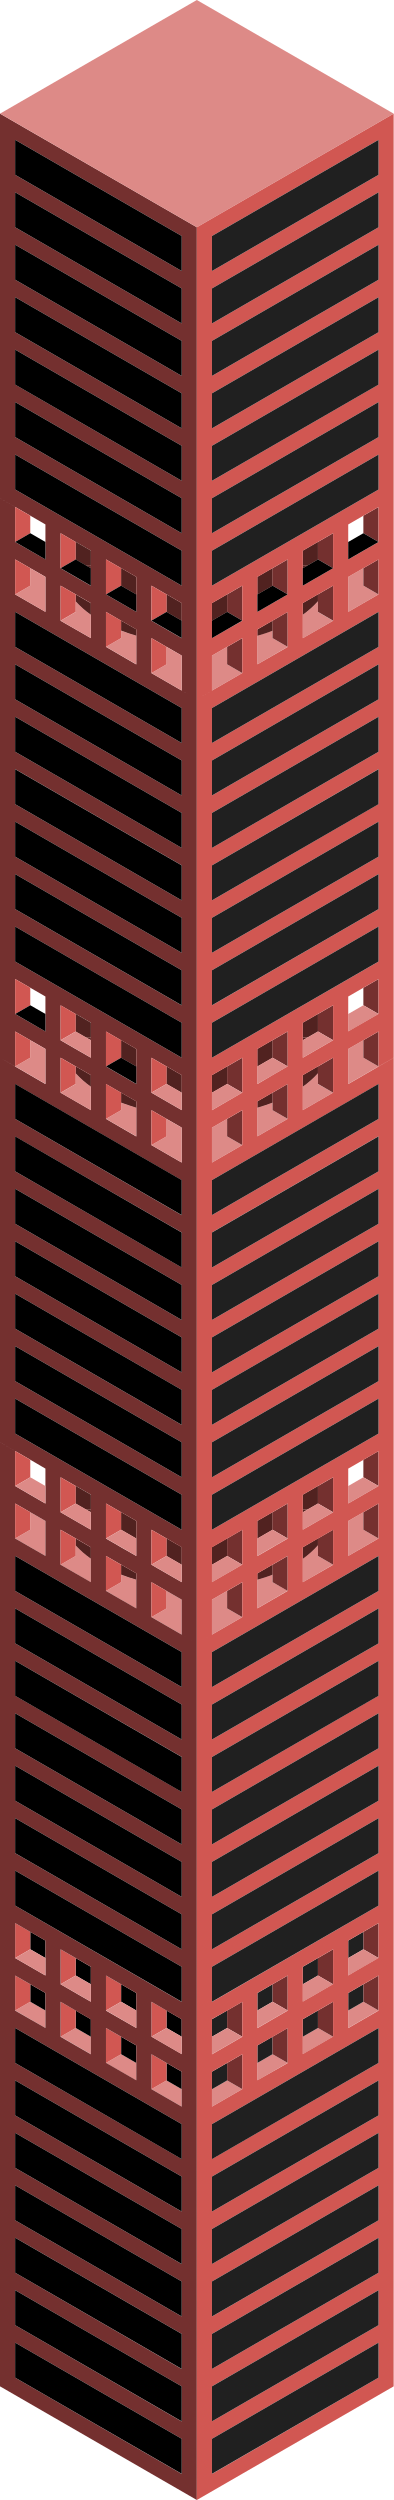
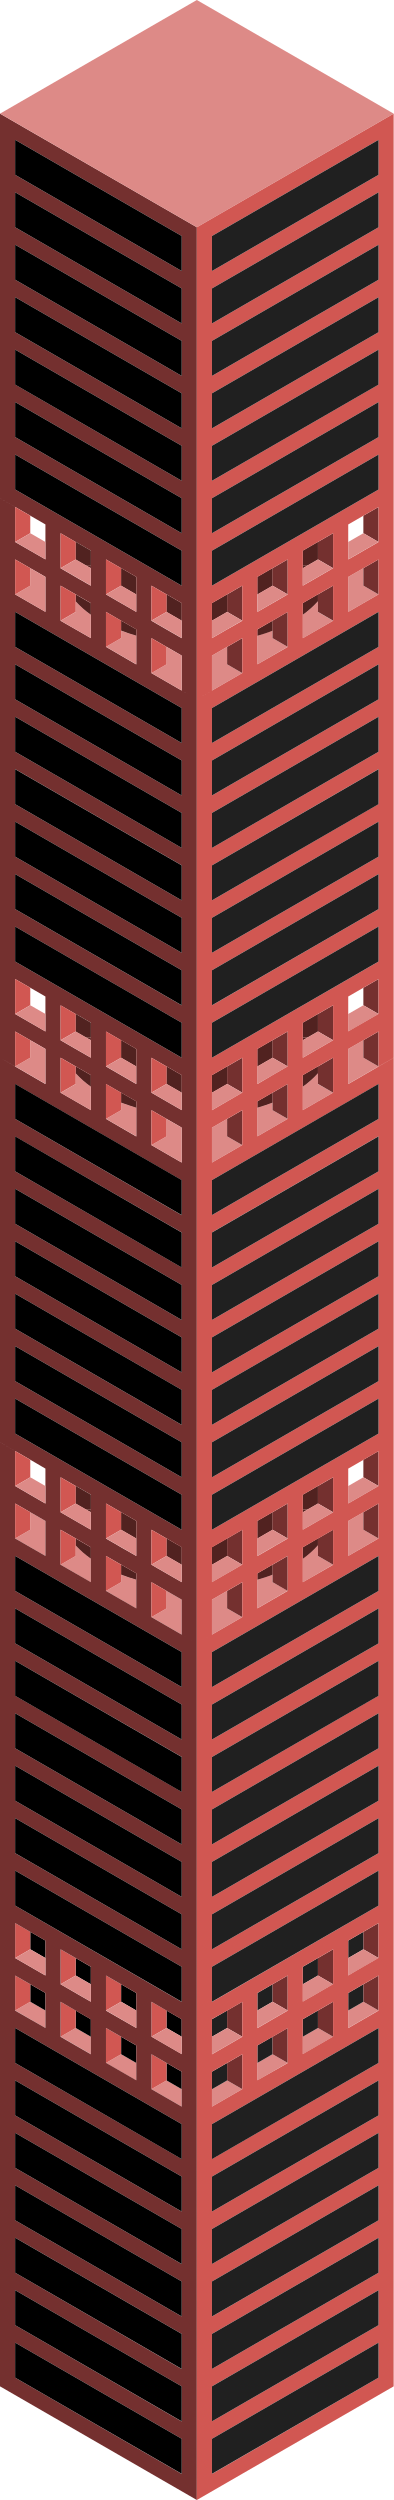
<svg xmlns="http://www.w3.org/2000/svg" xmlns:xlink="http://www.w3.org/1999/xlink" id="Layer_1" data-name="Layer 1" viewBox="0 0 130 825.61">
  <defs>
    <style>.cls-1{fill:none;}.top-prim{fill:#dd8986;}.window-R-prim{fill:#202020;}.exterior-L-prim{fill:#74302f;}.exterior-R-prim{fill:#d15752;}.top-prim{fill:#dd8a87;}.cls-2{fill:url(#linear-gradient);}.cls-3{fill:url(#linear-gradient-2);}.exterior-L-dark{fill:#512220;}.cls-4{fill:url(#linear-gradient-3);}.cls-5{fill:url(#linear-gradient-4);}.cls-6{fill:url(#linear-gradient-5);}.cls-7{fill:url(#linear-gradient-6);}.cls-8{fill:url(#linear-gradient-7);}.cls-9{fill:url(#linear-gradient-8);}.cls-10{fill:url(#linear-gradient-9);}.cls-11{fill:url(#linear-gradient-10);}.cls-12{fill:url(#linear-gradient-11);}.cls-13{fill:url(#linear-gradient-12);}.cls-14{fill:url(#linear-gradient-13);}.cls-15{fill:url(#linear-gradient-14);}.cls-16{fill:url(#linear-gradient-15);}.cls-17{fill:url(#linear-gradient-16);}.cls-18{fill:url(#linear-gradient-17);}.cls-19{fill:url(#linear-gradient-18);}.cls-20{fill:url(#linear-gradient-19);}.cls-21{fill:url(#linear-gradient-20);}.cls-22{fill:url(#linear-gradient-21);}.cls-23{fill:url(#linear-gradient-22);}.cls-24{fill:url(#linear-gradient-23);}.cls-25{fill:url(#linear-gradient-24);}</style>
    <linearGradient id="linear-gradient" x1="-2294.39" y1="756.86" x2="-2294.2" y2="756.87" gradientTransform="matrix(90, 0, 0, -24.32, 206516.09, 18894.68)" gradientUnits="userSpaceOnUse">
      <stop offset="0.01" stop-color="#918880" />
      <stop offset="0.98" stop-color="#dad7d3" />
    </linearGradient>
    <linearGradient id="linear-gradient-2" x1="-2293.5" y1="756.85" x2="-2293.31" y2="756.86" xlink:href="#linear-gradient" />
    <linearGradient id="linear-gradient-3" x1="-2293.49" y1="756.74" x2="-2293.42" y2="756.74" xlink:href="#linear-gradient" />
    <linearGradient id="linear-gradient-4" x1="-2294.38" y1="756.74" x2="-2294.33" y2="756.74" xlink:href="#linear-gradient" />
    <linearGradient id="linear-gradient-5" x1="-2294.37" y1="756.54" x2="-2293.4" y2="756.59" xlink:href="#linear-gradient" />
    <linearGradient id="linear-gradient-6" x1="-2294.37" y1="756.49" x2="-2293.39" y2="756.54" xlink:href="#linear-gradient" />
    <linearGradient id="linear-gradient-7" x1="-2294.23" y1="756.5" x2="-2294.23" y2="756.5" xlink:href="#linear-gradient" />
    <linearGradient id="linear-gradient-8" x1="-2294.38" y1="756.58" x2="-2293.4" y2="756.63" xlink:href="#linear-gradient" />
    <linearGradient id="linear-gradient-9" x1="-2293.5" y1="756.85" x2="-2293.31" y2="756.86" gradientTransform="matrix(90, 0, 0, -24.32, 206516.09, 18738.79)" xlink:href="#linear-gradient" />
    <linearGradient id="linear-gradient-10" x1="-2294.39" y1="756.86" x2="-2294.2" y2="756.87" gradientTransform="matrix(90, 0, 0, -24.32, 206516.09, 18738.79)" xlink:href="#linear-gradient" />
    <linearGradient id="linear-gradient-11" x1="-2294.38" y1="756.74" x2="-2294.33" y2="756.74" gradientTransform="matrix(90, 0, 0, -24.32, 206516.09, 18738.79)" xlink:href="#linear-gradient" />
    <linearGradient id="linear-gradient-12" x1="-2293.49" y1="756.74" x2="-2293.42" y2="756.74" gradientTransform="matrix(90, 0, 0, -24.32, 206516.09, 18738.79)" xlink:href="#linear-gradient" />
    <linearGradient id="linear-gradient-13" x1="-2294.37" y1="756.49" x2="-2293.39" y2="756.54" gradientTransform="matrix(90, 0, 0, -24.32, 206516.09, 18738.79)" xlink:href="#linear-gradient" />
    <linearGradient id="linear-gradient-14" x1="-2294.37" y1="756.54" x2="-2293.4" y2="756.59" gradientTransform="matrix(90, 0, 0, -24.32, 206516.09, 18738.79)" xlink:href="#linear-gradient" />
    <linearGradient id="linear-gradient-15" x1="-2294.38" y1="756.58" x2="-2293.4" y2="756.63" gradientTransform="matrix(90, 0, 0, -24.32, 206516.09, 18738.79)" xlink:href="#linear-gradient" />
    <linearGradient id="linear-gradient-16" x1="-2294.23" y1="756.5" x2="-2294.23" y2="756.5" gradientTransform="matrix(90, 0, 0, -24.32, 206516.09, 18738.79)" xlink:href="#linear-gradient" />
    <linearGradient id="linear-gradient-17" x1="-2294.39" y1="756.86" x2="-2294.2" y2="756.87" gradientTransform="matrix(90, 0, 0, -24.32, 206516.09, 18582.91)" xlink:href="#linear-gradient" />
    <linearGradient id="linear-gradient-18" x1="-2293.5" y1="756.85" x2="-2293.31" y2="756.86" gradientTransform="matrix(90, 0, 0, -24.32, 206516.09, 18582.91)" xlink:href="#linear-gradient" />
    <linearGradient id="linear-gradient-19" x1="-2294.38" y1="756.74" x2="-2294.33" y2="756.74" gradientTransform="matrix(90, 0, 0, -24.32, 206516.09, 18582.91)" xlink:href="#linear-gradient" />
    <linearGradient id="linear-gradient-20" x1="-2293.49" y1="756.74" x2="-2293.42" y2="756.74" gradientTransform="matrix(90, 0, 0, -24.32, 206516.09, 18582.91)" xlink:href="#linear-gradient" />
    <linearGradient id="linear-gradient-21" x1="-2294.38" y1="756.58" x2="-2293.4" y2="756.63" gradientTransform="matrix(90, 0, 0, -24.32, 206516.09, 18582.91)" xlink:href="#linear-gradient" />
    <linearGradient id="linear-gradient-22" x1="-2294.37" y1="756.49" x2="-2293.39" y2="756.54" gradientTransform="matrix(90, 0, 0, -24.32, 206516.09, 18582.91)" xlink:href="#linear-gradient" />
    <linearGradient id="linear-gradient-23" x1="-2294.37" y1="756.54" x2="-2293.4" y2="756.59" gradientTransform="matrix(90, 0, 0, -24.32, 206516.09, 18582.91)" xlink:href="#linear-gradient" />
    <linearGradient id="linear-gradient-24" x1="-2294.23" y1="756.5" x2="-2294.23" y2="756.5" gradientTransform="matrix(90, 0, 0, -24.32, 206516.09, 18582.91)" xlink:href="#linear-gradient" />
  </defs>
  <polygon class="cls-1" points="10 187.63 10 187.63 10 187.64 10 187.63" />
  <polygon class="cls-1" points="120 326.2 115 329.09 115 334.86 120 331.98 120 326.2" />
  <polygon class="cls-1" points="117.03 339.47 120 337.75 120 337.75 117.03 339.47" />
  <polygon class="cls-1" points="110 487.86 113.8 485.66 110 487.86 110 487.86" />
  <polygon class="cls-1" points="120 187.63 120 187.63 120 187.64 120 187.63" />
  <polygon class="cls-1" points="110 176.09 113.78 173.91 110 176.09 110 176.09" />
  <polygon class="cls-1" points="5 167.43 0 164.54 5 167.43 5 167.43" />
  <polygon class="cls-1" points="10 343.52 10 343.52 10 343.53 10 343.52" />
  <polygon class="cls-1" points="13.06 183.63 15 184.75 15 184.75 13.06 183.63" />
  <polygon class="cls-1" points="120 499.4 120 499.4 120 499.41 120 499.4" />
  <polygon class="cls-1" points="15 178.98 15 173.2 10 170.31 10 176.09 15 178.98" />
  <polygon class="cls-1" points="125 479.2 130 476.31 125 479.2 125 479.2" />
  <polygon class="cls-1" points="120 482.08 115 484.97 115 490.75 120 487.86 120 482.08" />
  <polygon class="cls-1" points="110 331.98 110 331.98 113.78 329.8 110 331.98" />
  <polygon class="cls-1" points="115 496.52 117.06 495.33 115 496.52 115 496.52" />
  <polygon class="cls-1" points="120 343.52 120 343.52 120 343.53 120 343.52" />
  <polygon class="cls-1" points="125 167.43 130 164.54 125 167.43 125 167.43" />
  <polygon class="cls-1" points="115 184.75 116.94 183.63 115 184.75 115 184.75" />
  <polygon class="cls-1" points="120 170.31 115 173.2 115 178.98 120 176.09 120 170.31" />
  <polygon class="cls-1" points="5 479.2 0 476.31 5 479.2 5 479.2" />
  <polygon class="cls-1" points="16.23 329.8 20 331.98 20 331.98 16.23 329.8" />
  <polygon class="cls-1" points="10 499.4 10 499.4 10 499.41 10 499.4" />
  <polygon class="cls-1" points="16.23 173.91 20 176.09 20 176.09 16.23 173.91" />
  <polygon class="cls-1" points="15 490.75 15 484.97 10 482.08 10 487.86 15 490.75" />
  <polygon class="cls-1" points="12.94 495.33 15 496.52 15 496.52 12.94 495.33" />
  <polygon class="cls-1" points="10 337.75 12.97 339.47 10 337.75 10 337.75" />
  <polygon class="cls-1" points="16.2 485.66 20 487.86 20 487.86 16.2 485.66" />
  <polygon class="cls-1" points="15 334.86 15 329.09 10 326.2 10 331.98 15 334.86" />
  <polygon class="top-prim" points="60 689.94 55 687.05 55 687.05 50 689.93 60 695.7 60 689.94" />
  <polygon class="top-prim" points="45 681.27 40 678.39 40 678.39 35 681.27 45 687.04 45 681.27" />
  <polygon class="top-prim" points="5 663.95 15 669.72 15 663.95 10 661.06 5 663.95" />
  <polygon class="top-prim" points="115 663.95 115 669.72 125 663.95 120 661.06 115 663.95" />
  <polygon class="top-prim" points="90 678.39 85 681.27 85 687.04 95 681.27 90 678.39 90 678.39" />
  <polygon class="top-prim" points="105 669.72 100 672.61 100 678.38 110 672.61 105 669.73 105 669.72" />
  <polygon class="top-prim" points="75 687.05 75 687.05 70 689.94 70 695.7 80 689.93 75 687.05" />
  <polygon class="top-prim" points="30 672.61 25 669.72 25 669.73 20 672.61 30 678.38 30 672.61" />
  <polygon class="window-R-prim" points="120 637.97 115 640.86 115 646.63 120 643.74 120 637.97" />
  <polygon class="window-R-prim" points="115 652.4 116.94 651.28 115 652.4 115 652.4" />
  <polygon class="window-R-prim" points="75 663.96 70 666.84 70 672.61 75 669.73 75 663.96" />
  <polygon class="window-R-prim" points="100 661.06 103.97 658.77 100 661.06 100 661.06" />
  <polygon class="window-R-prim" points="105 663.96 100 666.84 100 672.61 105 669.72 105 663.96" />
  <polygon class="window-R-prim" points="105 646.63 100 649.52 100 655.29 105 652.4 105 646.63" />
  <polygon class="window-R-prim" points="90 655.29 85 658.18 85 663.95 90 661.06 90 655.29" />
  <polygon class="window-R-prim" points="75 681.28 70 684.16 70 689.94 75 687.05 75 681.28" />
  <polygon class="window-R-prim" points="120 661.06 120 655.29 115 658.18 115 663.95 120 661.06 120 661.06" />
  <polygon class="window-R-prim" points="90 678.39 90 672.62 85 675.5 85 681.27 90 678.39" />
  <polygon points="15 652.4 15 652.4 13.06 651.28 15 652.4" />
  <polygon points="15 646.63 15 640.86 10 637.97 10 643.74 15 646.63" />
  <polygon points="45 681.27 45 675.5 40 672.62 40 678.39 45 681.27" />
  <polygon points="10 661.06 15 663.95 15 658.18 10 655.29 10 661.06 10 661.06" />
  <polygon points="60 689.94 60 684.16 55 681.28 55 687.05 60 689.94" />
  <polygon points="55 663.96 55 669.73 60 672.61 60 666.84 55 663.96" />
  <polygon points="30 672.61 30 666.84 25 663.96 25 669.72 30 672.61" />
  <polygon points="30 661.06 30 661.06 26.03 658.77 30 661.06" />
  <polygon points="45 663.95 45 658.18 40 655.29 40 661.06 45 663.95" />
  <polygon points="30 655.29 30 649.52 25 646.63 25 652.4 30 655.29" />
  <polygon class="exterior-L-prim" points="75 687.05 80 689.93 80 689.93 80 678.39 75 681.28 75 687.05 75 687.05" />
  <polygon class="exterior-L-prim" points="80 672.61 80 672.61 80 661.07 75 663.96 75 669.73 80 672.61" />
  <polygon class="exterior-R-prim" points="55 687.05 55 681.28 50 678.39 50 689.93 50 689.93 55 687.05 55 687.05" />
  <polygon class="exterior-R-prim" points="55 663.96 50 661.07 50 672.61 50 672.61 55 669.73 55 663.96" />
  <polygon class="exterior-L-prim" points="90 678.39 95 681.27 95 681.27 95 669.73 90 672.62 90 678.39 90 678.39" />
  <polygon class="exterior-L-prim" points="95 652.41 90 655.29 90 661.06 95 663.95 95 663.95 95 652.41" />
  <polygon class="exterior-R-prim" points="40 678.39 40 672.62 35 669.73 35 681.27 35 681.27 40 678.39 40 678.39" />
  <polygon class="exterior-R-prim" points="40 655.29 35 652.41 35 663.95 35 663.95 40 661.06 40 655.29" />
  <polygon class="exterior-L-prim" points="110 661.07 105 663.96 105 669.72 105 669.73 110 672.61 110 672.61 110 661.07" />
  <polygon class="exterior-L-prim" points="110 643.75 105 646.63 105 652.4 110 655.29 110 655.29 110 643.75" />
  <polygon class="exterior-R-prim" points="25 669.72 25 663.96 20 661.07 20 672.61 20 672.61 25 669.73 25 669.72" />
  <polygon class="exterior-R-prim" points="25 646.63 20 643.75 20 655.29 20 655.29 25 652.4 25 646.63" />
  <polygon class="exterior-L-prim" points="125 635.09 120 637.97 120 643.74 125 646.63 125 646.63 125 635.09" />
  <polygon class="exterior-L-prim" points="125 652.41 120 655.29 120 661.06 120 661.06 125 663.95 125 663.95 125 652.41" />
  <polygon class="exterior-R-prim" points="10 661.06 10 661.06 10 655.29 5 652.41 5 663.95 5 663.95 10 661.06" />
  <polygon class="exterior-R-prim" points="10 637.97 5 635.09 5 646.63 5 646.63 10 643.74 10 637.97" />
  <polygon class="top-prim" points="10 505.18 5 508.07 16.2 514.53 15 513.84 15 502.29 10 499.4 10 499.41 10 505.18" />
  <polygon class="top-prim" points="60 528.27 55 525.39 55 531.16 50 534.05 65 542.71 60 539.82 60 528.27" />
  <path class="top-prim" d="M90,522.5V520c-1.6.62-3.27,1.17-5,1.67v9.48l-3.78,2.18,13.78-8Z" />
  <polygon class="top-prim" points="115 496.52 115 496.52 115 496.52 115 496.52 115 496.52" />
  <path class="top-prim" d="M25,510.3v3.54l-5,2.89L32.5,524,30,522.5v-7.77A30.1,30.1,0,0,1,25,510.3Z" />
  <polygon class="top-prim" points="113.8 514.53 125 508.07 120 505.18 120 499.41 120 499.4 115 502.29 115 513.84 113.8 514.53" />
  <path class="top-prim" d="M110,516.73l-5-2.89V510.3a30.1,30.1,0,0,1-5,4.43v7.77L97.5,524Z" />
  <polygon class="top-prim" points="15 496.52 15 496.52 15 496.52 15 496.52 15 496.52" />
  <polygon class="top-prim" points="75 531.16 75 525.39 70 528.27 70 539.82 65 542.71 80 534.05 75 531.16" />
  <path class="top-prim" d="M40,522.5l-5,2.89,13.78,8L45,531.16v-9.48c-1.73-.5-3.4-1-5-1.67Z" />
  <path class="exterior-L-prim" d="M65,698.59V542.71l-15-8.66h0V522.5l5,2.89,5,2.88v11.55l5,2.89V230.94l-15-8.66h0V210.73l5,2.89,5,2.88v11.55l5,2.89V75.05L0,37.53v127l5,2.89,5,2.88,5,2.89v11.55h0l-1.94-1.12L5,179H5V167.43l-5-2.89V349.3l5,2.88V340.64l5,2.88h0l5,2.88V358L0,349.3v127l5,2.89,5,2.88L15,485v11.55h0l-2.06-1.19L5,490.75H5V479.2l-5-2.89V788.08l65,37.53Zm-45-26V661.07L25,664l5,2.89v11.54l-10-5.77Zm-15-26V635.09L10,638l5,2.89V652.4h0l-1.94-1.12L5,646.63Zm55,31.76-10-5.78h0V661.07L55,664l5,2.88v11.55ZM35,664V652.41l5,2.89,5,2.88v11.55L35,664Zm25-2.89L5,629.31V617.76l55,31.76Zm-40-5.77V643.75l5,2.88,5,2.89v11.54h0l-4-2.29-6-3.48Zm15,26V669.73l5,2.89,5,2.88V687l-10-5.77Zm15,8.66V678.39l5,2.89,5,2.88V695.7l-10-5.77ZM60,632.2v11.54L5,612V600.44Zm0-52v11.54L5,560V548.48ZM5,542.71V531.16l55,31.76v11.54Zm55,54.85V609.1L5,577.35V565.8Zm0,17.32v11.54L5,594.67V583.12Zm0-69.29v11.55L5,525.39V513.84ZM20,516.73h0V505.18l5,2.88L30,511V522.5m5,2.89h0V513.84l5,2.89,5,2.88v11.55M35,496.52l5,2.89,5,2.88v11.55h0L40,511l-1-.6-4-2.29h0V496.52m25,20.21v5.77h0l-5-2.88-3-1.72-2-1.17h0V505.18l-1.22-.71,1.22.71,5,2.89L60,511ZM50,378.16V366.62l5,2.89,5,2.88v11.54M35,369.5V358l5,2.89,5,2.88v11.55M20,332h0l5,2.88h0l5,2.89V349.3L26,347l-1-.57-5-2.89h0V332m15,8.66,5,2.89,5,2.88V358l-6-3.48-4-2.3h0V340.64m25,20.2v5.78L52,362l-2-1.14h0V349.3l-1.2-.69,1.2.69,5,2.89,5,2.88Zm0-11.54L5,317.54V306l55,31.76Zm0-28.87V332L5,300.22V288.67ZM5,282.9V271.35l55,31.76v11.54Zm55,14.43L5,265.58V254l55,31.76Zm0-28.86V280L5,248.26V236.71ZM5,230.94V219.39l55,31.76v11.54Zm55,2.89v11.54L5,213.62V202.07ZM20,205h0V193.41l5,2.88,5,2.89v11.55m5,2.89h0V202.07L40,205l5,2.88v11.55M35,196.3V184.75l-2.5-1.45,2.5,1.45,5,2.89,5,2.88v11.55h0l-5-2.88-1-.56-4-2.33ZM60,205v5.77h0l-5-2.88-2.94-1.7L50,205h0V193.41l-1.22-.71,1.22.71,5,2.89,5,2.88ZM5,46.19,60,77.94V89.49L5,57.73ZM5,63.51,60,95.26v11.55L5,75.05ZM5,80.83l55,31.75v11.55L5,92.37ZM5,98.15,60,129.9v11.55L5,109.7Zm0,17.32,55,31.75v11.55L5,127Zm0,17.32,55,31.75v11.55L5,144.34Zm0,28.87V150.11l55,31.75v11.55Zm15,14.43h0L25,179h0l5,2.89v11.55h0l-4-2.29-6-3.48h0V176.09M5,184.75l5,2.88h0l5,2.88v11.55l1.2.69L5,196.3H5Zm8,154.72-3-1.72-5-2.88H5V323.32l5,2.88,5,2.89v11.55Zm7,21.37V349.3l5,2.88,5,2.89v11.55M5,358l55,31.75v11.55L5,369.5Zm0,17.32L60,407v11.55L5,386.82ZM5,392.6l55,31.75V435.9L5,404.14Zm0,17.32,55,31.75v11.55L5,421.46Zm0,17.32L60,459v11.55L5,438.78Zm0,17.32,55,31.75v11.55L5,456.11Zm0,28.87V461.88l55,31.75v11.55Zm15,14.43h0l5,2.88h0l5,2.89v11.55h0l-4.06-2.34L20,499.41h0V487.86M5,508.07H5V496.52l5,2.88h0l5,2.88v11.55M5,652.41l5,2.88,5,2.89v11.54L5,664H5ZM60,817,5,785.2V773.65L60,805.4Zm0-17.32L5,767.87V756.33l55,31.75Zm0-17.32L5,750.55V739l55,31.75ZM60,765,5,733.23V721.69l55,31.75Zm0-17.32L5,715.91V704.37l55,31.75Zm0-17.32L5,698.59V687.05L60,718.8ZM60,713,5,681.27V669.73l55,31.75Z" />
  <polygon class="top-prim" points="80 672.61 80 672.61 75 669.73 70 672.61 70 678.39 80 672.61" />
  <polygon class="top-prim" points="100 655.29 100 661.06 103.97 658.77 110 655.29 110 655.29 105 652.4 100 655.29" />
  <polygon class="top-prim" points="85 663.95 85 669.73 95 663.95 95 663.95 90 661.06 85 663.95" />
  <polygon class="top-prim" points="115 646.63 115 652.4 116.94 651.28 125 646.63 125 646.63 120 643.74 115 646.63" />
  <polygon class="top-prim" points="50 672.61 50 672.61 60 678.39 60 672.61 55 669.73 50 672.61" />
  <polygon class="top-prim" points="26.03 658.77 30 661.06 30 655.29 25 652.4 20 655.29 20 655.29 26.03 658.77" />
  <polygon class="top-prim" points="45 669.73 45 663.95 40 661.06 35 663.95 35 663.95 45 669.73" />
  <polygon class="top-prim" points="13.06 651.28 15 652.4 15 646.63 10 643.74 5 646.63 5 646.63 13.06 651.28" />
  <polygon class="cls-2" points="20 487.86 20 487.86 20 487.86 20 487.86" />
  <polygon class="cls-3" points="110 487.86 110 487.86 110 487.86 110 487.86" />
  <path class="top-prim" d="M40,520c1.6.62,3.27,1.17,5,1.67v-2.07l-5-2.88Z" />
  <path class="exterior-L-dark" d="M40,520c1.6.62,3.27,1.17,5,1.67v-2.07l-5-2.88Z" />
  <polygon class="top-prim" points="45 508.07 45 502.29 40 499.4 40 505.18 45 508.07" />
  <polygon class="exterior-L-dark" points="45 508.07 45 502.29 40 499.4 40 505.18 45 508.07" />
  <polygon class="top-prim" points="55 519.62 60 522.5 60 522.5 55 519.62 55 519.62" />
  <polygon class="exterior-L-dark" points="55 519.62 60 522.5 60 522.5 55 519.62 55 519.62" />
  <polygon class="top-prim" points="75 508.07 70 510.95 70 516.73 75 513.84 75 508.07" />
  <polygon class="exterior-L-dark" points="75 508.07 70 510.95 70 516.73 75 513.84 75 508.07" />
  <polygon class="top-prim" points="55 513.84 60 516.73 60 510.95 55 508.07 55 513.84" />
  <polygon class="exterior-L-dark" points="55 513.84 60 516.73 60 510.95 55 508.07 55 513.84" />
  <polygon class="top-prim" points="90 499.4 85 502.29 85 508.07 90 505.18 90 499.4" />
  <polygon class="exterior-L-dark" points="90 499.4 85 502.29 85 508.07 90 505.18 90 499.4" />
  <path class="top-prim" d="M30,514.73V511l-5-2.89v2.24A30.1,30.1,0,0,0,30,514.73Z" />
  <path class="exterior-L-dark" d="M30,514.73V511l-5-2.89v2.24A30.1,30.1,0,0,0,30,514.73Z" />
  <polygon class="top-prim" points="40 510.95 45 513.84 45 513.84 40 510.95 40 510.95" />
  <polygon class="exterior-L-dark" points="40 510.95 45 513.84 45 513.84 40 510.95 40 510.95" />
  <polygon class="top-prim" points="85 513.84 85 513.84 90 510.95 90 510.95 85 513.84" />
  <polygon class="exterior-L-dark" points="85 513.84 85 513.84 90 510.95 90 510.95 85 513.84" />
  <polygon class="top-prim" points="70 522.5 70 522.5 75 519.62 75 519.62 70 522.5" />
  <polygon class="exterior-L-dark" points="70 522.5 70 522.5 75 519.62 75 519.62 70 522.5" />
  <polygon class="top-prim" points="48.77 504.47 50 505.18 50 505.18 48.77 504.47" />
  <path class="top-prim" d="M90,516.73l-5,2.88v2.07c1.73-.5,3.4-1,5-1.67Z" />
  <path class="exterior-L-dark" d="M90,516.73l-5,2.88v2.07c1.73-.5,3.4-1,5-1.67Z" />
  <path class="top-prim" d="M105,510.3v-2.24L100,511v3.78A30.1,30.1,0,0,0,105,510.3Z" />
  <path class="exterior-L-dark" d="M105,510.3v-2.24L100,511v3.78A30.1,30.1,0,0,0,105,510.3Z" />
  <polygon class="top-prim" points="81.22 504.47 80 505.18 80 505.18 81.22 504.47" />
  <polygon class="exterior-L-dark" points="81.22 504.47 80 505.18 80 505.18 81.22 504.47" />
  <polygon class="top-prim" points="100 505.18 104.06 502.84 100 505.18 100 505.18" />
  <polygon class="exterior-L-dark" points="100 505.18 104.06 502.84 100 505.18 100 505.18" />
  <polygon class="top-prim" points="30 499.41 30 498.41 28.27 498.41 30 499.41" />
  <polygon class="exterior-L-dark" points="30 499.41 30 498.41 28.27 498.41 30 499.41" />
  <polygon class="top-prim" points="30 505.18 30 505.18 25.94 502.84 30 505.18" />
  <polygon class="exterior-L-dark" points="30 505.18 30 505.18 25.94 502.84 30 505.18" />
  <polygon class="top-prim" points="100 498.41 100 499.41 101.73 498.41 100 498.41" />
  <polygon class="exterior-L-dark" points="100 498.41 100 499.41 101.73 498.41 100 498.41" />
  <polygon class="cls-4" points="105 490.75 105 490.75 105 490.75 105 490.75" />
  <polygon class="exterior-L-dark" points="105 490.75 105 490.75 105 490.75 105 490.75" />
  <polygon class="cls-5" points="25 490.75 25 490.75 25 490.75 25 490.75" />
  <polygon class="exterior-L-dark" points="25 490.75 25 490.75 25 490.75 25 490.75" />
  <polygon class="top-prim" points="105 496.52 105 490.75 105 490.75 100 493.63 100 498.41 101.73 498.41 105 496.52" />
  <polygon class="cls-6" points="105 496.52 105 490.75 105 490.75 100 493.63 100 498.41 101.73 498.41 105 496.52" />
  <polygon class="exterior-L-dark" points="105 496.52 105 490.75 105 490.75 100 493.63 100 498.41 101.73 498.41 105 496.52" />
  <polygon class="top-prim" points="95 496.52 95 496.52 97.5 495.07 95 496.52" />
  <polygon class="cls-7" points="95 496.52 95 496.52 97.5 495.07 95 496.52" />
  <polygon class="exterior-L-dark" points="95 496.52 95 496.52 97.5 495.07 95 496.52" />
  <line class="top-prim" x1="35" y1="496.52" x2="35" y2="496.52" />
  <line class="cls-8" x1="35" y1="496.52" x2="35" y2="496.52" />
  <line class="exterior-L-dark" x1="35" y1="496.52" x2="35" y2="496.52" />
  <polygon class="top-prim" points="25 496.52 28.27 498.41 30 498.41 30 493.63 25 490.75 25 490.75 25 496.52" />
  <polygon class="cls-9" points="25 496.52 28.27 498.41 30 498.41 30 493.63 25 490.75 25 490.75 25 496.52" />
  <polygon class="exterior-L-dark" points="25 496.52 28.27 498.41 30 498.41 30 493.63 25 490.75 25 490.75 25 496.52" />
  <polygon class="exterior-L-prim" points="80 534.05 80 534.05 80 522.5 75 525.39 75 531.16 80 534.05" />
  <polygon class="exterior-L-prim" points="75 519.62 77.97 517.9 75 519.62 75 519.62" />
  <polygon class="exterior-L-prim" points="80 516.73 80 516.73 80 505.18 80 505.18 75 508.07 75 513.84 80 516.73" />
  <polygon class="exterior-R-prim" points="55 525.39 50 522.5 50 534.05 50 534.05 55 531.16 55 525.39" />
  <polygon class="exterior-R-prim" points="52.03 517.9 55 519.62 55 519.62 52.03 517.9" />
  <polygon class="exterior-R-prim" points="55 508.07 50 505.18 50 505.18 50 516.73 50 516.73 55 513.84 55 508.07" />
  <polygon class="exterior-L-prim" points="90 522.5 95 525.39 95 525.39 95 513.84 90 516.73 90 520.01 90 522.5" />
  <polygon class="exterior-L-prim" points="90 510.95 91.03 510.36 90 510.95 90 510.95" />
  <polygon class="exterior-L-prim" points="90 499.4 90 505.18 95 508.07 95 508.07 95 496.52 95 496.52 90 499.4" />
  <polygon class="exterior-R-prim" points="40 520.01 40 516.73 35 513.84 35 525.39 35 525.39 40 522.5 40 520.01" />
  <polygon class="exterior-R-prim" points="38.97 510.36 40 510.95 40 510.95 38.97 510.36" />
  <polygon class="exterior-R-prim" points="40 499.4 35 496.52 35 496.52 35 508.07 35 508.07 40 505.18 40 499.4" />
  <polygon class="exterior-L-prim" points="105 513.84 110 516.73 110 516.73 110 505.18 105 508.06 105 510.31 105 513.84" />
  <polygon class="exterior-L-prim" points="105 490.75 105 490.75 105 496.52 110 499.41 110 499.41 110 498.41 110 487.86 110 487.86 105 490.75" />
  <polygon class="exterior-R-prim" points="25 513.84 25 510.31 25 508.06 20 505.18 20 516.73 20 516.73 25 513.84" />
  <polygon class="exterior-R-prim" points="25 496.52 25 490.75 25 490.75 20 487.86 20 487.86 20 498.41 20 499.41 20 499.41 25 496.52" />
  <polygon class="exterior-L-prim" points="120 482.08 120 487.86 125 490.75 125 490.75 125 479.2 125 479.2 120 482.08" />
  <polygon class="exterior-L-prim" points="120 505.18 125 508.07 125 508.07 125 496.52 120 499.4 120 499.41 120 505.18" />
  <polygon class="exterior-R-prim" points="5 490.75 5 490.75 10 487.86 10 482.08 5 479.2 5 479.2 5 490.75" />
  <polygon class="exterior-R-prim" points="10 505.18 10 499.41 10 499.4 5 496.52 5 508.07 5 508.07 10 505.18" />
  <polyline class="top-prim" points="60 383.93 60 372.39 55 369.51 55 375.28 50 378.16" />
  <path class="top-prim" d="M45,375.28V365.8q-2.59-.75-5-1.67v2.49l-5,2.88" />
  <path class="top-prim" d="M105,354.42a30.1,30.1,0,0,1-5,4.43v7.77l13.73-7.93L110,360.84,105,358Z" />
  <path class="top-prim" d="M90,364.13q-2.4.92-5,1.67v9.48l12.5-7.22L95,369.5l-5-2.88Z" />
  <polygon class="top-prim" points="80 378.16 75 375.28 75 369.51 70 372.39 70 383.93 81.26 377.43 80 378.16" />
  <polyline class="top-prim" points="15 357.96 15 346.41 10 343.52 10 343.53 10 349.3 5 352.18" />
  <path class="top-prim" d="M30,366.62v-7.77a30.1,30.1,0,0,1-5-4.43V358l-5,2.88" />
  <polygon class="top-prim" points="120 349.3 120 343.53 120 343.52 115 346.41 115 357.96 130 349.3 125 352.18 120 349.3" />
  <polygon class="top-prim" points="80 516.73 75 513.84 70 516.73 70 522.5 75 519.62 77.97 517.9 80 516.73 80 516.73" />
  <polygon class="top-prim" points="105 496.52 101.73 498.41 100 499.41 100 505.18 104.06 502.84 110 499.41 110 499.41 105 496.52" />
  <polygon class="top-prim" points="85 508.07 85 513.84 90 510.95 91.03 510.36 95 508.07 95 508.07 90 505.18 85 508.07" />
  <polygon class="top-prim" points="115 490.75 115 496.52 115 496.52 117.06 495.33 125 490.75 125 490.75 120 487.86 115 490.75" />
  <polygon class="top-prim" points="50 516.73 50 516.73 52.03 517.9 55 519.62 60 522.5 60 516.73 55 513.84 50 516.73" />
  <polygon class="top-prim" points="25 496.52 20 499.41 20 499.41 25.94 502.84 30 505.18 30 499.41 28.27 498.41 25 496.52" />
  <polygon class="top-prim" points="38.97 510.36 40 510.95 45 513.84 45 508.07 40 505.18 35 508.07 35 508.07 38.97 510.36" />
  <polygon class="top-prim" points="5 490.75 5 490.75 12.94 495.33 15 496.52 15 496.52 15 490.75 10 487.86 5 490.75" />
  <polygon class="cls-10" points="110 331.98 110 331.98 110 331.98 110 331.98" />
  <polygon class="cls-11" points="20 331.98 20 331.98 20 331.98 20 331.98" />
  <polygon class="top-prim" points="75 357.96 75 352.19 70 355.07 70 360.84 75 357.96" />
  <polygon class="exterior-L-dark" points="75 357.96 75 352.19 70 355.07 70 360.84 75 357.96" />
  <polygon class="top-prim" points="30 343.52 30 342.52 28.27 342.52 30 343.52" />
  <polygon class="exterior-L-dark" points="30 343.52 30 342.52 28.27 342.52 30 343.52" />
  <polygon class="top-prim" points="100 342.52 100 343.52 101.73 342.52 100 342.52" />
  <polygon class="exterior-L-dark" points="100 342.52 100 343.52 101.73 342.52 100 342.52" />
  <polygon class="top-prim" points="40 343.52 40 349.3 45 352.18 45 346.41 40 343.52" />
  <polygon class="exterior-L-dark" points="40 343.52 40 349.3 45 352.18 45 346.41 40 343.52" />
  <polygon class="top-prim" points="81.2 348.61 80 349.3 80 349.3 81.2 348.61" />
  <polygon class="exterior-L-dark" points="81.2 348.61 80 349.3 80 349.3 81.2 348.61" />
  <polygon class="top-prim" points="104.02 346.98 105 346.41 105 346.41 104.02 346.98" />
  <polygon class="exterior-L-dark" points="104.02 346.98 105 346.41 105 346.41 104.02 346.98" />
  <path class="top-prim" d="M30,358.85v-3.78l-5-2.89v2.24A30.1,30.1,0,0,0,30,358.85Z" />
  <path class="exterior-L-dark" d="M30,358.85v-3.78l-5-2.89v2.24A30.1,30.1,0,0,0,30,358.85Z" />
  <path class="top-prim" d="M105,354.42v-2.24l-5,2.89v3.78A30.1,30.1,0,0,0,105,354.42Z" />
  <path class="exterior-L-dark" d="M105,354.42v-2.24l-5,2.89v3.78A30.1,30.1,0,0,0,105,354.42Z" />
  <path class="top-prim" d="M85,365.8q2.59-.75,5-1.67v-3.28l-5,2.88Z" />
  <path class="exterior-L-dark" d="M85,365.8q2.59-.75,5-1.67v-3.28l-5,2.88Z" />
  <path class="top-prim" d="M45,365.8v-2.07l-5-2.88v3.28Q42.4,365,45,365.8Z" />
  <path class="exterior-L-dark" d="M45,365.8v-2.07l-5-2.88v3.28Q42.4,365,45,365.8Z" />
  <polygon class="top-prim" points="90 343.52 85 346.41 85 352.18 90 349.3 90 343.52" />
  <polygon class="exterior-L-dark" points="90 343.52 85 346.41 85 352.18 90 349.3 90 343.52" />
  <polygon class="top-prim" points="25 346.41 25.98 346.98 25 346.41 25 346.41" />
  <polygon class="exterior-L-dark" points="25 346.41 25.98 346.98 25 346.41 25 346.41" />
  <polygon class="top-prim" points="55 357.96 60 360.84 60 355.07 55 352.19 55 357.96" />
  <polygon class="exterior-L-dark" points="55 357.96 60 360.84 60 355.07 55 352.19 55 357.96" />
  <polygon class="cls-12" points="25 334.87 25 334.87 25 334.87 25 334.87" />
  <polygon class="exterior-L-dark" points="25 334.87 25 334.87 25 334.87 25 334.87" />
  <polygon class="cls-13" points="105 334.87 105 334.87 105 334.87 105 334.87" />
  <polygon class="exterior-L-dark" points="105 334.87 105 334.87 105 334.87 105 334.87" />
  <polygon class="top-prim" points="97.5 339.19 95 340.64 95 340.64 97.5 339.19" />
  <polygon class="cls-14" points="97.5 339.19 95 340.64 95 340.64 97.5 339.19" />
  <polygon class="exterior-L-dark" points="97.5 339.19 95 340.64 95 340.64 97.5 339.19" />
  <polygon class="top-prim" points="105 340.64 105 334.87 105 334.87 100 337.75 100 342.52 101.73 342.52 105 340.64" />
  <polygon class="cls-15" points="105 340.64 105 334.87 105 334.87 100 337.75 100 342.52 101.73 342.52 105 340.64" />
  <polygon class="exterior-L-dark" points="105 340.64 105 334.87 105 334.87 100 337.75 100 342.52 101.73 342.52 105 340.64" />
  <polygon class="top-prim" points="25 340.64 28.27 342.52 30 342.52 30 337.75 25 334.87 25 334.87 25 340.64" />
  <polygon class="cls-16" points="25 340.64 28.27 342.52 30 342.52 30 337.75 25 334.87 25 334.87 25 340.64" />
  <polygon class="exterior-L-dark" points="25 340.64 28.27 342.52 30 342.52 30 337.75 25 334.87 25 334.87 25 340.64" />
  <line class="top-prim" x1="35" y1="340.64" x2="35" y2="340.64" />
  <line class="cls-17" x1="35" y1="340.64" x2="35" y2="340.64" />
  <line class="exterior-L-dark" x1="35" y1="340.64" x2="35" y2="340.64" />
  <polygon class="exterior-L-prim" points="80 378.16 80 366.62 75 369.51 75 375.28 80 378.16" />
  <polygon class="exterior-L-prim" points="80 360.84 80 360.84 78.03 361.98 80 360.84" />
  <polygon class="exterior-L-prim" points="80 360.84 80 349.3 80 349.3 75 352.19 75 357.96 80 360.84" />
  <polygon class="exterior-R-prim" points="55 369.51 50 366.62 50 378.16 55 375.28 55 369.51" />
  <polygon class="exterior-R-prim" points="55 352.19 50 349.3 50 349.3 50 360.84 55 357.96 55 352.19" />
  <polygon class="exterior-R-prim" points="50 360.84 51.97 361.98 50 360.84 50 360.84" />
  <polygon class="exterior-L-prim" points="90 366.62 95 369.5 95 357.96 90 360.85 90 364.13 90 366.62" />
  <polygon class="exterior-L-prim" points="95 352.18 91.02 354.48 95 352.18 95 352.18" />
  <polygon class="exterior-L-prim" points="95 352.18 95 340.64 95 340.64 90 343.52 90 349.3 95 352.18" />
  <polygon class="exterior-R-prim" points="40 364.13 40 360.85 35 357.96 35 369.5 40 366.62 40 364.13" />
  <polygon class="exterior-R-prim" points="35 352.18 38.98 354.48 35 352.18 35 352.18" />
  <polygon class="exterior-R-prim" points="40 343.52 35 340.64 35 340.64 35 352.18 40 349.3 40 343.52" />
  <polygon class="exterior-L-prim" points="105 352.19 105 354.42 105 357.96 110 360.84 110 349.3 105 352.19" />
  <polygon class="exterior-L-prim" points="105 334.87 105 334.87 105 340.64 110 343.52 110 342.52 110 331.98 110 331.98 105 334.87" />
  <polygon class="exterior-L-prim" points="105 346.41 105 346.41 110 343.52 110 343.52 105 346.41" />
  <polygon class="exterior-R-prim" points="25 354.42 25 352.19 20 349.3 20 360.84 25 357.96 25 354.42" />
  <polygon class="exterior-R-prim" points="25 340.64 25 334.87 25 334.87 20 331.98 20 331.98 20 342.52 20 343.52 25 340.64" />
  <polygon class="exterior-R-prim" points="25 346.41 25 346.41 20 343.52 20 343.52 25 346.41" />
  <polygon class="exterior-L-prim" points="120 337.75 125 334.87 125 334.86 120 337.75 120 337.75" />
  <polygon class="exterior-L-prim" points="120 331.98 125 334.86 125 323.32 120 326.2 120 331.98" />
  <polygon class="exterior-L-prim" points="120 349.3 125 352.18 125 340.64 120 343.52 120 343.53 120 349.3" />
  <polygon class="exterior-R-prim" points="5 334.86 5 334.87 10 337.75 10 337.75 5 334.86" />
  <polygon class="exterior-R-prim" points="10 326.2 5 323.32 5 334.86 10 331.98 10 326.2" />
  <polygon class="exterior-R-prim" points="10 343.53 10 343.52 5 340.64 5 352.18 10 349.3 10 343.53" />
  <polygon class="top-prim" points="15 184.75 15 184.75 15 184.75 15 184.75 15 184.75" />
  <path class="top-prim" d="M30,210.73V203a30.51,30.51,0,0,1-5-4.42v3.53L20,205" />
  <path class="top-prim" d="M45,219.39v-9.48c-1.73-.5-3.4-1-5-1.67v2.49l-5,2.89" />
  <polyline class="top-prim" points="15 202.07 15 190.52 10 187.63 10 187.64 10 193.41 5 196.3" />
  <path class="top-prim" d="M110,205l-5-2.89v-3.53a30.51,30.51,0,0,1-5,4.42v7.77l-2.5,1.44Z" />
  <polygon class="top-prim" points="115 184.75 115 184.75 115 184.75 115 184.75 115 184.75" />
  <polygon class="top-prim" points="113.8 202.76 125 196.3 120 193.41 120 187.64 120 187.63 115 190.52 115 202.07 113.8 202.76" />
  <path class="top-prim" d="M90,210.73v-2.49c-1.6.62-3.27,1.17-5,1.67v9.48l-3.7,2.14L95,213.62Z" />
  <polyline class="top-prim" points="60 228.05 60 216.5 55 213.62 55 219.39 50 222.28" />
  <polygon class="top-prim" points="75 219.39 75 213.62 70 216.5 70 228.05 65 230.94 80 222.28 75 219.39" />
  <polygon class="top-prim" points="70 360.84 70 366.62 78.03 361.98 80 360.84 75 357.96 70 360.84" />
  <polygon class="top-prim" points="105 340.64 101.73 342.52 100 343.52 100 349.3 104.02 346.98 105 346.41 110 343.52 105 340.64" />
  <polygon class="top-prim" points="90 349.3 85 352.18 85 357.96 91.02 354.48 95 352.18 90 349.3" />
  <polygon class="top-prim" points="115 334.86 115 340.64 117.03 339.47 120 337.75 125 334.86 120 331.98 115 334.86" />
  <polygon class="top-prim" points="50 360.84 51.97 361.98 60 366.62 60 360.84 55 357.96 50 360.84" />
  <polygon class="top-prim" points="25 346.41 25.98 346.98 30 349.3 30 343.52 28.27 342.52 25 340.64 20 343.52 25 346.41" />
-   <polygon class="top-prim-2" points="35 352.18 38.98 354.48 45 357.96 45 352.18 40 349.3 35 352.18" />
-   <polygon class="top-prim-2" points="15 334.86 10 331.98 5 334.86 10 337.75 12.97 339.47 15 340.64 15 334.86" />
+   <polygon class="top-prim" points="35 352.18 38.98 354.48 45 357.96 45 352.18 40 349.3 35 352.18" />
+   <polygon class="top-prim" points="15 334.86 10 331.98 5 334.86 10 337.75 12.97 339.47 15 340.64 15 334.86" />
  <polygon class="cls-18" points="20 176.09 20 176.09 20 176.09 20 176.09" />
  <polygon class="cls-19" points="110 176.09 110 176.09 110 176.09 110 176.09" />
  <polygon class="top-prim" points="55 202.07 60 204.96 60 199.18 55 196.3 55 202.07" />
  <polygon class="exterior-L-dark" points="55 202.07 60 204.96 60 199.18 55 196.3 55 202.07" />
  <polygon class="top-prim" points="81.22 192.7 80 193.41 80 193.41 81.22 192.7" />
  <polygon class="exterior-L-dark" points="81.22 192.7 80 193.41 80 193.41 81.22 192.7" />
  <polygon class="top-prim" points="100 193.41 103.97 191.12 100 193.41 100 193.41" />
  <polygon class="exterior-L-dark" points="100 193.41 103.97 191.12 100 193.41 100 193.41" />
  <polygon class="top-prim" points="90 187.63 85 190.52 85 196.3 90 193.41 90 187.63" />
  <polygon class="exterior-L-dark" points="90 187.63 85 190.52 85 196.3 90 193.41 90 187.63" />
  <polygon class="top-prim" points="100 186.64 100 187.64 101.73 186.64 100 186.64" />
  <polygon class="exterior-L-dark" points="100 186.64 100 187.64 101.73 186.64 100 186.64" />
  <path class="top-prim" d="M105,198.54v-2.25l-5,2.89V203A30.51,30.51,0,0,0,105,198.54Z" />
  <path class="exterior-L-dark" d="M105,198.54v-2.25l-5,2.89V203A30.51,30.51,0,0,0,105,198.54Z" />
  <polygon class="top-prim" points="75 196.3 70 199.18 70 204.96 75 202.07 75 196.3" />
  <polygon class="exterior-L-dark" points="75 196.3 70 199.18 70 204.96 75 202.07 75 196.3" />
  <path class="top-prim" d="M30,203v-3.78l-5-2.89v2.25A30.51,30.51,0,0,0,30,203Z" />
  <path class="exterior-L-dark" d="M30,203v-3.78l-5-2.89v2.25A30.51,30.51,0,0,0,30,203Z" />
  <polygon class="top-prim" points="30 187.64 30 186.64 28.27 186.64 30 187.64" />
  <polygon class="exterior-L-dark" points="30 187.64 30 186.64 28.27 186.64 30 187.64" />
  <polygon class="top-prim" points="70 210.73 70 210.73 75 207.85 75 207.84 70 210.73" />
  <polygon class="exterior-L-dark" points="70 210.73 70 210.73 75 207.85 75 207.84 70 210.73" />
  <polygon class="top-prim" points="40 199.19 45 202.07 45 202.07 40 199.19 40 199.19" />
  <polygon class="exterior-L-dark" points="40 199.19 45 202.07 45 202.07 40 199.19 40 199.19" />
  <path class="top-prim" d="M40,208.24c1.6.62,3.27,1.17,5,1.67v-2.07L40,205Z" />
  <path class="exterior-L-dark" d="M40,208.24c1.6.62,3.27,1.17,5,1.67v-2.07L40,205Z" />
  <polygon class="top-prim" points="85 202.07 85 202.07 90 199.19 90 199.19 85 202.07" />
  <polygon class="exterior-L-dark" points="85 202.07 85 202.07 90 199.19 90 199.19 85 202.07" />
  <polygon class="top-prim" points="30 193.41 30 193.41 26.03 191.12 30 193.41" />
  <polygon class="exterior-L-dark" points="30 193.41 30 193.41 26.03 191.12 30 193.41" />
  <polygon class="top-prim" points="55 207.85 60 210.73 60 210.73 55 207.84 55 207.85" />
  <polygon class="exterior-L-dark" points="55 207.85 60 210.73 60 210.73 55 207.84 55 207.85" />
  <polygon class="top-prim" points="45 196.3 45 190.52 40 187.63 40 193.41 45 196.3" />
  <polygon class="exterior-L-dark" points="45 196.3 45 190.52 40 187.63 40 193.41 45 196.3" />
  <path class="top-prim" d="M90,205l-5,2.88v2.07c1.73-.5,3.4-1,5-1.67Z" />
  <path class="exterior-L-dark" d="M90,205l-5,2.88v2.07c1.73-.5,3.4-1,5-1.67Z" />
  <line class="top-prim" x1="50" y1="193.41" x2="50" y2="193.41" />
  <polygon class="cls-20" points="25 178.97 25 178.97 25 178.97 25 178.97" />
  <polygon class="exterior-L-dark" points="25 178.97 25 178.97 25 178.97 25 178.97" />
  <polygon class="cls-21" points="105 178.97 105 178.97 105 178.97 105 178.97" />
  <polygon class="exterior-L-dark" points="105 178.97 105 178.97 105 178.97 105 178.97" />
  <polygon class="top-prim" points="25 184.75 28.27 186.64 30 186.64 30 181.86 25 178.97 25 178.97 25 184.75" />
  <polygon class="cls-22" points="25 184.75 28.27 186.64 30 186.64 30 181.86 25 178.97 25 178.97 25 184.75" />
  <polygon class="exterior-L-dark" points="25 184.75 28.27 186.64 30 186.64 30 181.86 25 178.97 25 178.97 25 184.75" />
  <polygon class="top-prim" points="95 184.75 95 184.75 97.5 183.31 95 184.75" />
  <polygon class="cls-23" points="95 184.75 95 184.75 97.5 183.31 95 184.75" />
  <polygon class="exterior-L-dark" points="95 184.75 95 184.75 97.5 183.31 95 184.75" />
  <polygon class="top-prim" points="105 184.75 105 178.97 105 178.97 100 181.86 100 186.64 101.73 186.64 105 184.75" />
  <polygon class="cls-24" points="105 184.75 105 178.97 105 178.97 100 181.86 100 186.64 101.73 186.64 105 184.75" />
  <polygon class="exterior-L-dark" points="105 184.75 105 178.97 105 178.97 100 181.86 100 186.64 101.73 186.64 105 184.75" />
  <line class="top-prim" x1="35" y1="184.75" x2="35" y2="184.75" />
  <line class="cls-25" x1="35" y1="184.75" x2="35" y2="184.75" />
  <polygon class="exterior-L-prim" points="80 222.28 80 222.28 80 210.73 75 213.62 75 219.39 80 222.28" />
  <polygon class="exterior-L-prim" points="80 204.96 80 204.96 80 193.41 80 193.41 75 196.3 75 202.07 80 204.96" />
  <polygon class="exterior-L-prim" points="75 207.85 77.94 206.15 75 207.84 75 207.85" />
  <polygon class="exterior-R-prim" points="55 213.62 50 210.73 50 222.28 50 222.28 55 219.39 55 213.62" />
  <polygon class="exterior-R-prim" points="55 196.3 50 193.41 50 193.41 50 204.96 50 204.96 55 202.07 55 196.3" />
  <polygon class="exterior-R-prim" points="52.06 206.15 55 207.85 55 207.84 52.06 206.15" />
  <polygon class="exterior-L-prim" points="90 210.73 95 213.62 95 213.62 95 202.07 90 204.96 90 208.24 90 210.73" />
  <polygon class="exterior-L-prim" points="90 199.19 90.97 198.63 90 199.19 90 199.19" />
  <polygon class="exterior-L-prim" points="90 187.63 90 193.41 95 196.3 95 196.3 95 184.75 95 184.75 90 187.63" />
  <polygon class="exterior-R-prim" points="40 208.24 40 204.96 35 202.07 35 213.62 35 213.62 40 210.73 40 208.24" />
  <polygon class="exterior-R-prim" points="39.03 198.63 40 199.19 40 199.19 39.03 198.63" />
  <polygon class="exterior-R-prim" points="40 187.63 35 184.75 35 184.75 35 196.3 35 196.3 40 193.41 40 187.63" />
  <polygon class="exterior-L-prim" points="105 202.07 110 204.96 110 204.96 110 193.41 105 196.29 105 198.53 105 202.07" />
  <polygon class="exterior-L-prim" points="105 178.97 105 178.97 105 184.75 110 187.64 110 187.64 110 186.64 110 176.09 110 176.09 105 178.97" />
  <polygon class="exterior-R-prim" points="25 184.75 25 178.97 25 178.97 20 176.09 20 176.09 20 186.64 20 187.64 20 187.64 25 184.75" />
  <polygon class="exterior-R-prim" points="25 202.07 25 198.53 25 196.29 20 193.41 20 204.96 20 204.96 25 202.07" />
  <polygon class="exterior-L-prim" points="120 170.31 120 176.09 125 178.98 125 178.98 125 167.43 125 167.43 120 170.31" />
  <polygon class="exterior-L-prim" points="120 193.41 125 196.3 125 196.3 125 184.75 120 187.63 120 187.64 120 193.41" />
  <polygon class="exterior-R-prim" points="5 178.98 5 178.98 10 176.09 10 170.31 5 167.43 5 167.43 5 178.98" />
  <polygon class="exterior-R-prim" points="10 193.41 10 187.64 10 187.63 5 184.75 5 196.3 5 196.3 10 193.41" />
  <polygon id="anchor-01_750.56" class="top-prim" points="130 37.53 65 0 0 37.53 65 75.05 130 37.53" />
  <path class="exterior-R-prim" d="M65,202.07v28.87l5-2.89V216.5l5-2.88,5-2.89v11.55h0l-15,8.66V542.71l5-2.89V528.27l5-2.88,5-2.89v11.55h0l-15,8.66v282.9l65-37.53V476.31l-5,2.89v11.55h0l-7.94,4.58L115,496.52h0V485l5-2.89,5-2.88,5-2.89v-127L115,358V346.41l5-2.88h0l5-2.88v11.54l5-2.88V164.54l-5,2.89V179h0l-8.06,4.65L115,184.75h0V173.2l5-2.89,5-2.88,5-2.89v-127L65,75.05Zm15-8.66V205h0l-2.06,1.19L75,207.85l-5,2.88h0V199.18l5-2.88,5-2.89m15-8.66V196.3h0l-4,2.33-1,.56-5,2.88h0V190.52l5-2.88,5-2.89m5,26V199.18l5-2.89,5-2.88V205h0M85,219.39V207.84L90,205l5-2.89v11.55h0M70,233.83l55-31.76v11.55L70,245.37Zm0,17.32,55-31.76v11.55L70,262.69Zm0,17.32,55-31.76v11.55L70,280Zm0,17.32L125,254v11.55L70,297.33Zm55-14.44V282.9L70,314.65V303.11Zm0,17.32v11.55L70,332V320.43ZM70,337.75,125,306v11.55L70,349.3ZM110,332v11.54h0l-5,2.89-1,.57-4,2.32V337.75l5-2.89h0l5-2.88h0m-15,8.66v11.54h0l-4,2.3L85,358V346.41l5-2.88,5-2.89M85,375.28V363.73l5-2.88L95,358V369.5M80,349.3v11.54h0L78,362l-8,4.64V355.07l5-2.88,5-2.89M70,383.93V372.39l5-2.88,5-2.89v11.54m0,127v11.55h0l-2,1.17-3,1.72-5,2.88h0V511l5-2.88,5-2.89m15-8.66v11.55h0l-4,2.29-1,.6-5,2.88h0V502.29l5-2.88,5-2.89m5,26V511l5-2.89,5-2.88v11.55h0M85,531.16V519.61l5-2.88,5-2.89v11.55h0m-25,20.2,55-31.75v11.55L70,557.14Zm55,101-8.06,4.65L115,652.4h0V640.86l5-2.89,5-2.88v11.54Zm-15,8.66-6,3.48-4,2.29h0V649.52l5-2.89,5-2.88v11.54Zm0,17.32-10,5.77V666.84l5-2.89,5-2.88v11.54Zm-40,0v-5.77L75,664l5-2.89v11.54h0l-10,5.78ZM95,664l-10,5.78V658.18l5-2.88,5-2.89V664Zm-25-2.89V649.52l55-31.76v11.55Zm20,11.56,5-2.89v11.54h0L85,687V675.5ZM70,562.92l55-31.76v11.55L70,574.46Zm0,17.32,55-31.76V560L70,591.78Zm0,17.32,55-31.76v11.55L70,609.1Zm0,17.32,55-31.76v11.55L70,626.42Zm55-14.44V612L70,643.74V632.2Zm-55,89.5v-5.78l5-2.88,5-2.89v11.54h0L70,695.7Zm55,95.26L70,817V805.4l55-31.75Zm0-17.33L70,799.63V788.08l55-31.75Zm0-17.32L70,782.31V770.76L125,739Zm0-17.32L70,765V753.44l55-31.75Zm0-17.32L70,747.67V736.12l55-31.75Zm0-17.32L70,730.35V718.8l55-31.75Zm0-17.32L70,713V701.48l55-31.75ZM125,664h0l-10,5.77V658.18l5-2.89,5-2.88ZM115,513.84V502.29l5-2.88h0l5-2.88v11.55h0m-15-20.21v11.55h0l-5.94,3.43L100,505.18h0V493.63l5-2.89h0l5-2.88h0m15-14.43L70,505.18V493.63l55-31.75Zm0-17.32L70,487.86V476.31l55-31.75Zm0-17.33L70,470.54V459l55-31.75Zm0-17.32L70,453.22V441.67l55-31.75Zm0-17.32L70,435.9V424.35l55-31.75Zm0-17.32L70,418.58V407l55-31.75Zm0-17.32L70,401.26V389.71L125,358Zm-25-2.88V355.07l5-2.89,5-2.88v11.54m15-26h0l-5,2.88-3,1.72-2,1.17V329.09l5-2.89,5-2.88ZM115,202.07V190.52l5-2.88h0l5-2.88V196.3h0m-15-20.21v11.55h0l-6,3.48-4,2.29h0V181.86l5-2.89h0l5-2.88h0m15-14.43L70,193.41V181.86l55-31.75Zm0-17.32L70,176.09V164.54l55-31.75ZM125,127,70,158.77V147.22l55-31.75ZM70,77.94l55-31.75V57.73L70,89.49Zm0,17.32,55-31.75V75.05L70,106.81Zm0,17.32,55-31.75V92.37L70,124.13Zm55-14.43V109.7L70,141.45V129.9Z" />
  <polygon class="window-R-prim" points="125 46.19 70 77.94 70 89.49 125 57.73 125 46.19" />
  <polygon class="window-R-prim" points="125 80.83 70 112.58 70 124.13 125 92.37 125 80.83" />
  <polygon class="window-R-prim" points="70 147.22 70 158.77 125 127.02 125 115.47 70 147.22" />
  <polygon class="window-R-prim" points="125 63.51 70 95.26 70 106.81 125 75.05 125 63.51" />
  <polygon class="window-R-prim" points="70 141.45 125 109.7 125 98.15 70 129.9 70 141.45" />
  <polygon class="window-R-prim" points="70 164.54 70 176.09 125 144.34 125 132.79 70 164.54" />
  <polygon class="window-R-prim" points="70 181.86 70 193.41 125 161.66 125 150.11 70 181.86" />
  <polygon class="window-R-prim" points="125 202.07 70 233.83 70 245.37 125 213.62 125 202.07" />
  <polygon class="window-R-prim" points="125 236.71 70 268.47 70 280.01 125 248.26 125 236.71" />
  <polygon class="window-R-prim" points="70 314.65 125 282.9 125 271.35 70 303.11 70 314.65" />
  <polygon class="window-R-prim" points="125 219.39 70 251.15 70 262.69 125 230.94 125 219.39" />
  <polygon class="window-R-prim" points="125 265.58 125 254.03 70 285.79 70 297.33 125 265.58" />
  <polygon class="window-R-prim" points="70 331.98 125 300.22 125 288.67 70 320.43 70 331.98" />
  <polygon class="window-R-prim" points="125 317.54 125 305.99 70 337.75 70 349.3 125 317.54" />
  <polygon class="window-R-prim" points="70 401.26 125 369.5 125 357.96 70 389.71 70 401.26" />
  <polygon class="window-R-prim" points="70 435.9 125 404.14 125 392.6 70 424.35 70 435.9" />
  <polygon class="window-R-prim" points="70 458.99 70 470.54 125 438.78 125 427.24 70 458.99" />
  <polygon class="window-R-prim" points="70 418.58 125 386.82 125 375.28 70 407.03 70 418.58" />
  <polygon class="window-R-prim" points="70 453.22 125 421.46 125 409.92 70 441.67 70 453.22" />
  <polygon class="window-R-prim" points="70 476.31 70 487.86 125 456.11 125 444.56 70 476.31" />
  <polygon class="window-R-prim" points="70 493.63 70 505.18 125 473.43 125 461.88 70 493.63" />
  <polygon class="window-R-prim" points="125 513.84 70 545.59 70 557.14 125 525.39 125 513.84" />
  <polygon class="window-R-prim" points="125 548.48 70 580.24 70 591.78 125 560.03 125 548.48" />
  <polygon class="window-R-prim" points="125 583.12 70 614.88 70 626.42 125 594.67 125 583.12" />
  <polygon class="window-R-prim" points="125 531.16 70 562.92 70 574.46 125 542.71 125 531.16" />
  <polygon class="window-R-prim" points="125 565.8 70 597.56 70 609.1 125 577.35 125 565.8" />
  <polygon class="window-R-prim" points="70 643.74 125 611.99 125 600.44 70 632.2 70 643.74" />
  <polygon class="window-R-prim" points="125 617.76 70 649.52 70 661.06 125 629.31 125 617.76" />
  <polygon class="window-R-prim" points="70 713.03 125 681.27 125 669.73 70 701.48 70 713.03" />
  <polygon class="window-R-prim" points="70 747.67 125 715.91 125 704.37 70 736.12 70 747.67" />
  <polygon class="window-R-prim" points="70 782.31 125 750.55 125 739.01 70 770.76 70 782.31" />
  <polygon class="window-R-prim" points="70 730.35 125 698.59 125 687.05 70 718.8 70 730.35" />
  <polygon class="window-R-prim" points="70 764.99 125 733.23 125 721.69 70 753.44 70 764.99" />
  <polygon class="window-R-prim" points="70 799.63 125 767.87 125 756.33 70 788.08 70 799.63" />
  <polygon class="window-R-prim" points="70 816.95 125 785.2 125 773.65 70 805.4 70 816.95" />
  <polygon points="60 77.94 5 46.19 5 57.73 60 89.49 60 77.94" />
  <polygon points="60 112.58 5 80.83 5 92.37 60 124.13 60 112.58" />
  <polygon points="60 158.77 60 147.22 5 115.47 5 127.02 60 158.77" />
  <polygon points="60 95.26 5 63.51 5 75.05 60 106.81 60 95.26" />
  <polygon points="60 141.45 60 129.9 5 98.15 5 109.7 60 141.45" />
  <polygon points="60 176.09 60 164.54 5 132.79 5 144.34 60 176.09" />
  <polygon points="60 193.41 60 181.86 5 150.11 5 161.66 60 193.41" />
  <polygon points="5 213.62 60 245.37 60 233.83 5 202.07 5 213.62" />
  <polygon points="5 248.26 60 280.01 60 268.47 5 236.71 5 248.26" />
  <polygon points="60 303.11 5 271.35 5 282.9 60 314.65 60 303.11" />
  <polygon points="60 251.15 5 219.39 5 230.94 60 262.69 60 251.15" />
  <polygon points="5 254.03 5 265.58 60 297.33 60 285.79 5 254.03" />
  <polygon points="5 288.67 5 300.22 60 331.98 60 320.43 5 288.67" />
  <polygon points="5 305.99 5 317.54 60 349.3 60 337.75 5 305.99" />
  <polygon points="60 389.71 5 357.96 5 369.5 60 401.26 60 389.71" />
  <polygon points="60 424.35 5 392.6 5 404.14 60 435.9 60 424.35" />
  <polygon points="60 470.54 60 458.99 5 427.24 5 438.78 60 470.54" />
  <polygon points="60 407.03 5 375.28 5 386.82 60 418.58 60 407.03" />
  <polygon points="60 453.22 60 441.67 5 409.92 5 421.46 60 453.22" />
  <polygon points="60 487.86 60 476.31 5 444.56 5 456.11 60 487.86" />
  <polygon points="60 505.18 60 493.63 5 461.88 5 473.43 60 505.18" />
  <polygon points="5 525.39 60 557.14 60 545.59 5 513.84 5 525.39" />
  <polygon points="5 560.03 60 591.78 60 580.24 5 548.48 5 560.03" />
  <polygon points="5 594.67 60 626.42 60 614.88 5 583.12 5 594.67" />
  <polygon points="60 562.92 5 531.16 5 542.71 60 574.46 60 562.92" />
  <polygon points="5 577.35 60 609.1 60 597.56 5 565.8 5 577.35" />
  <polygon points="5 611.99 60 643.74 60 632.2 5 600.44 5 611.99" />
  <polygon points="5 617.76 5 629.31 60 661.06 60 649.52 5 617.76" />
  <polygon points="5 681.27 60 713.03 60 701.48 5 669.73 5 681.27" />
  <polygon points="5 715.91 60 747.67 60 736.12 5 704.37 5 715.91" />
  <polygon points="5 750.55 60 782.31 60 770.76 5 739.01 5 750.55" />
  <polygon points="5 698.59 60 730.35 60 718.8 5 687.05 5 698.59" />
  <polygon points="5 733.23 60 764.99 60 753.44 5 721.69 5 733.23" />
  <polygon points="5 767.87 60 799.63 60 788.08 5 756.33 5 767.87" />
  <polygon points="5 785.2 60 816.95 60 805.4 5 773.65 5 785.2" />
-   <polygon class="top-prim-2" points="80 204.96 75 202.07 70 204.96 70 210.73 75 207.84 77.94 206.15 80 204.96 80 204.96" />
-   <polygon class="top-prim-2" points="105 184.75 101.73 186.64 100 187.64 100 193.41 103.97 191.12 110 187.64 110 187.64 105 184.75" />
-   <polygon class="top-prim-2" points="85 196.3 85 202.07 90 199.19 90.97 198.63 95 196.3 95 196.3 90 193.41 85 196.3" />
-   <polygon class="top-prim-2" points="115 178.98 115 184.75 115 184.75 116.94 183.63 125 178.98 125 178.98 120 176.09 115 178.98" />
-   <polygon class="top-prim-2" points="50 204.96 50 204.96 52.06 206.15 55 207.84 60 210.73 60 204.96 55 202.07 50 204.96" />
-   <polygon class="top-prim-2" points="25 184.75 20 187.64 20 187.64 26.03 191.12 30 193.41 30 187.64 28.27 186.64 25 184.75" />
-   <polygon class="top-prim-2" points="39.03 198.63 40 199.19 45 202.07 45 196.3 40 193.41 35 196.3 35 196.3 39.03 198.63" />
-   <polygon class="top-prim-2" points="5 178.98 5 178.98 13.06 183.63 15 184.75 15 184.75 15 178.98 10 176.09 5 178.98" />
+   <polygon class="top-prim" points="80 204.96 75 202.07 70 204.96 70 210.73 75 207.84 77.94 206.15 80 204.96 80 204.96" />
+   <polygon class="top-prim" points="105 184.75 101.73 186.64 100 187.64 100 193.41 103.97 191.12 110 187.64 110 187.64 105 184.75" />
+   <polygon class="top-prim" points="85 196.3 85 202.07 90 199.19 90.97 198.63 95 196.3 95 196.3 90 193.41 85 196.3" />
+   <polygon class="top-prim" points="115 178.98 115 184.75 115 184.75 116.94 183.63 125 178.98 125 178.98 120 176.09 115 178.98" />
+   <polygon class="top-prim" points="50 204.96 50 204.96 52.06 206.15 55 207.84 60 210.73 60 204.96 55 202.07 50 204.96" />
+   <polygon class="top-prim" points="25 184.75 20 187.64 20 187.64 26.03 191.12 30 193.41 30 187.64 28.27 186.64 25 184.75" />
+   <polygon class="top-prim" points="39.03 198.63 40 199.19 45 202.07 45 196.3 40 193.41 35 196.3 35 196.3 39.03 198.63" />
+   <polygon class="top-prim" points="5 178.98 5 178.98 13.06 183.63 15 184.75 15 184.75 15 178.98 10 176.09 5 178.98" />
</svg>
